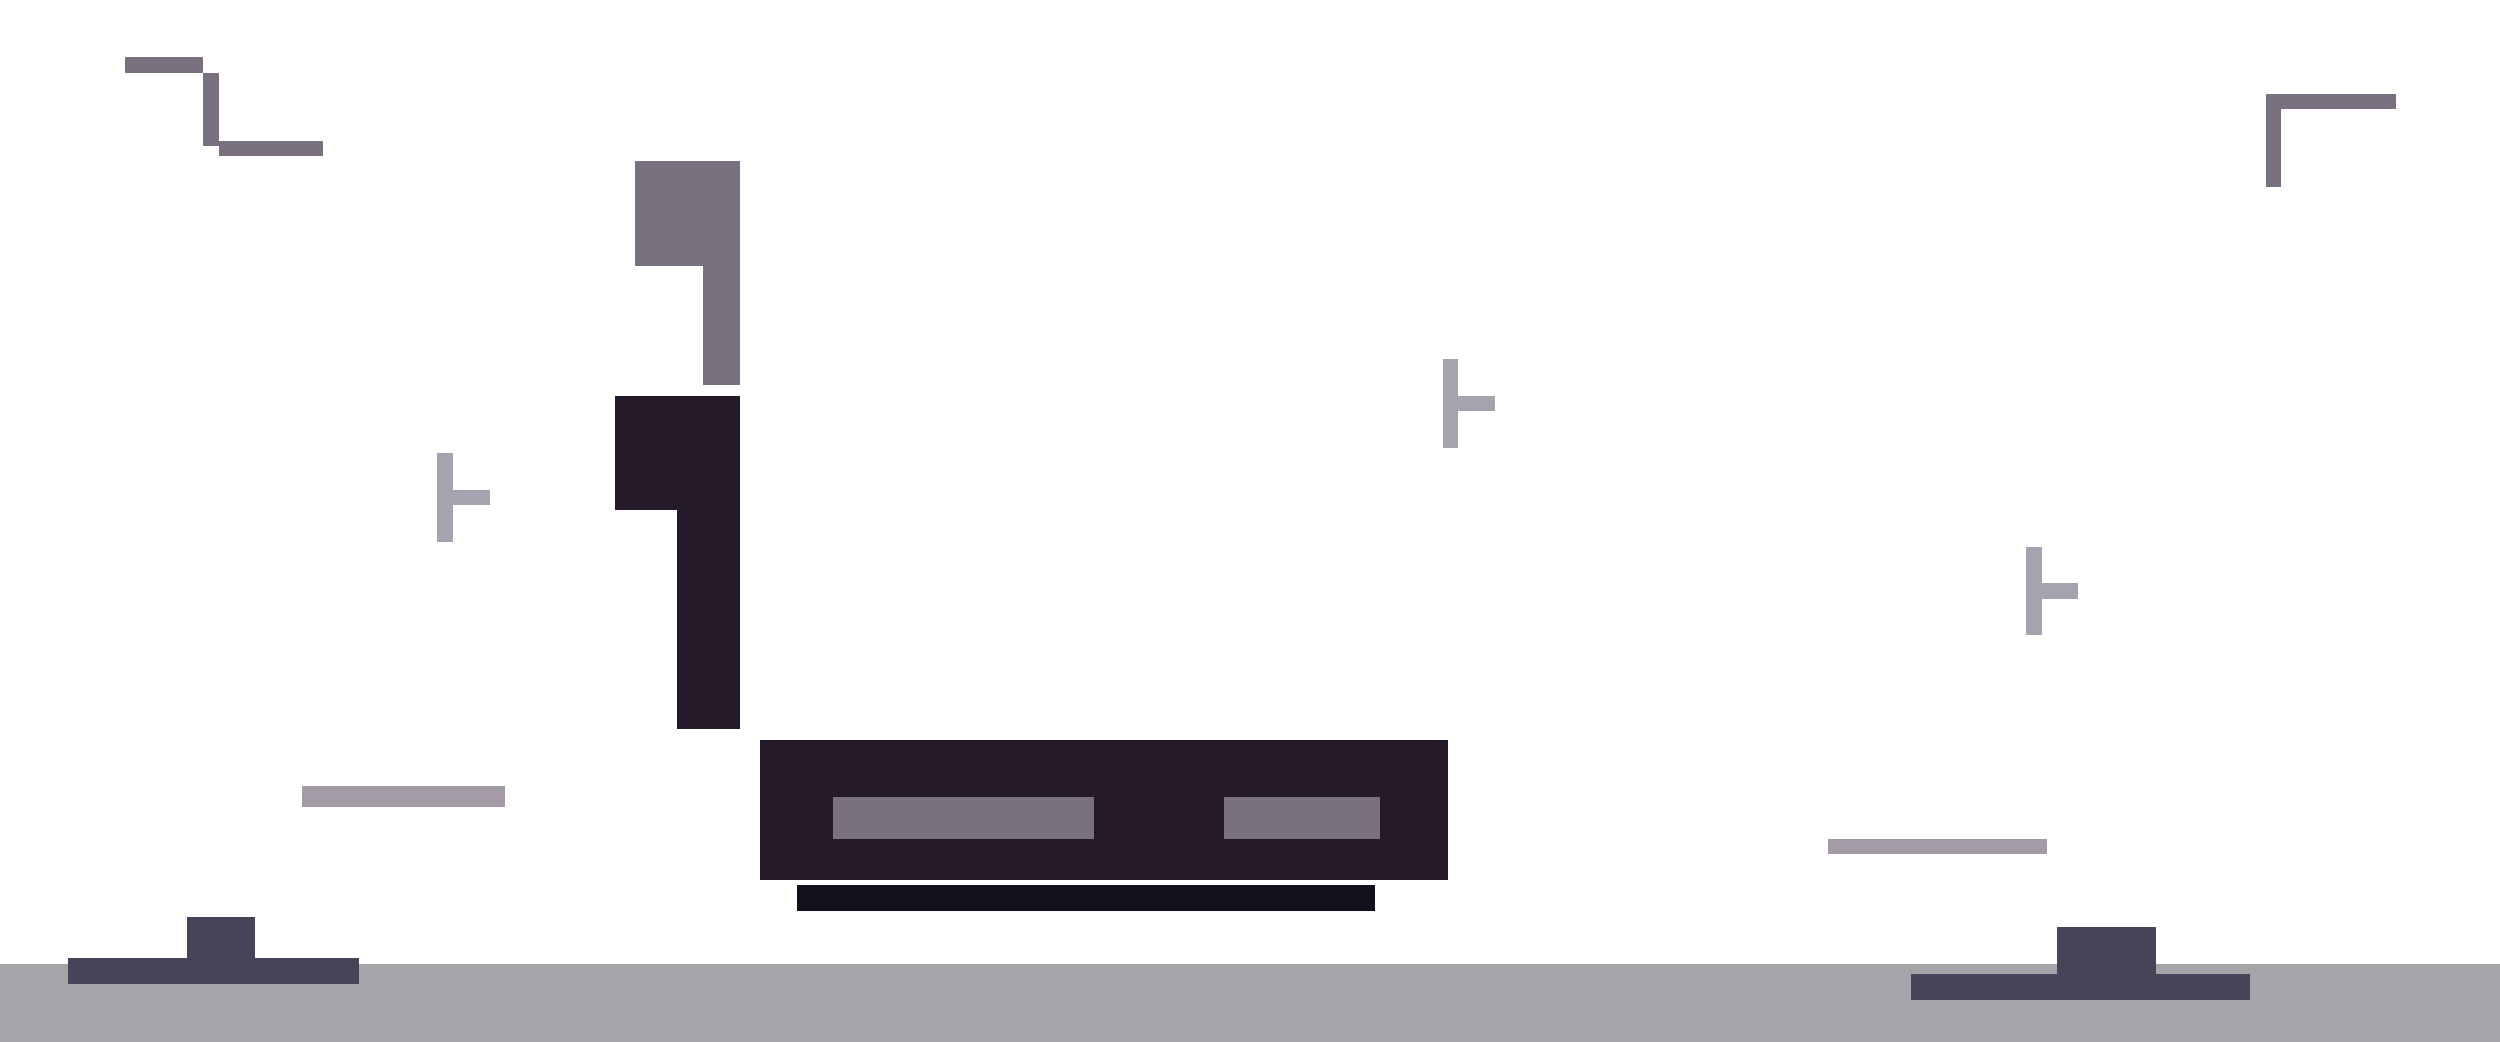
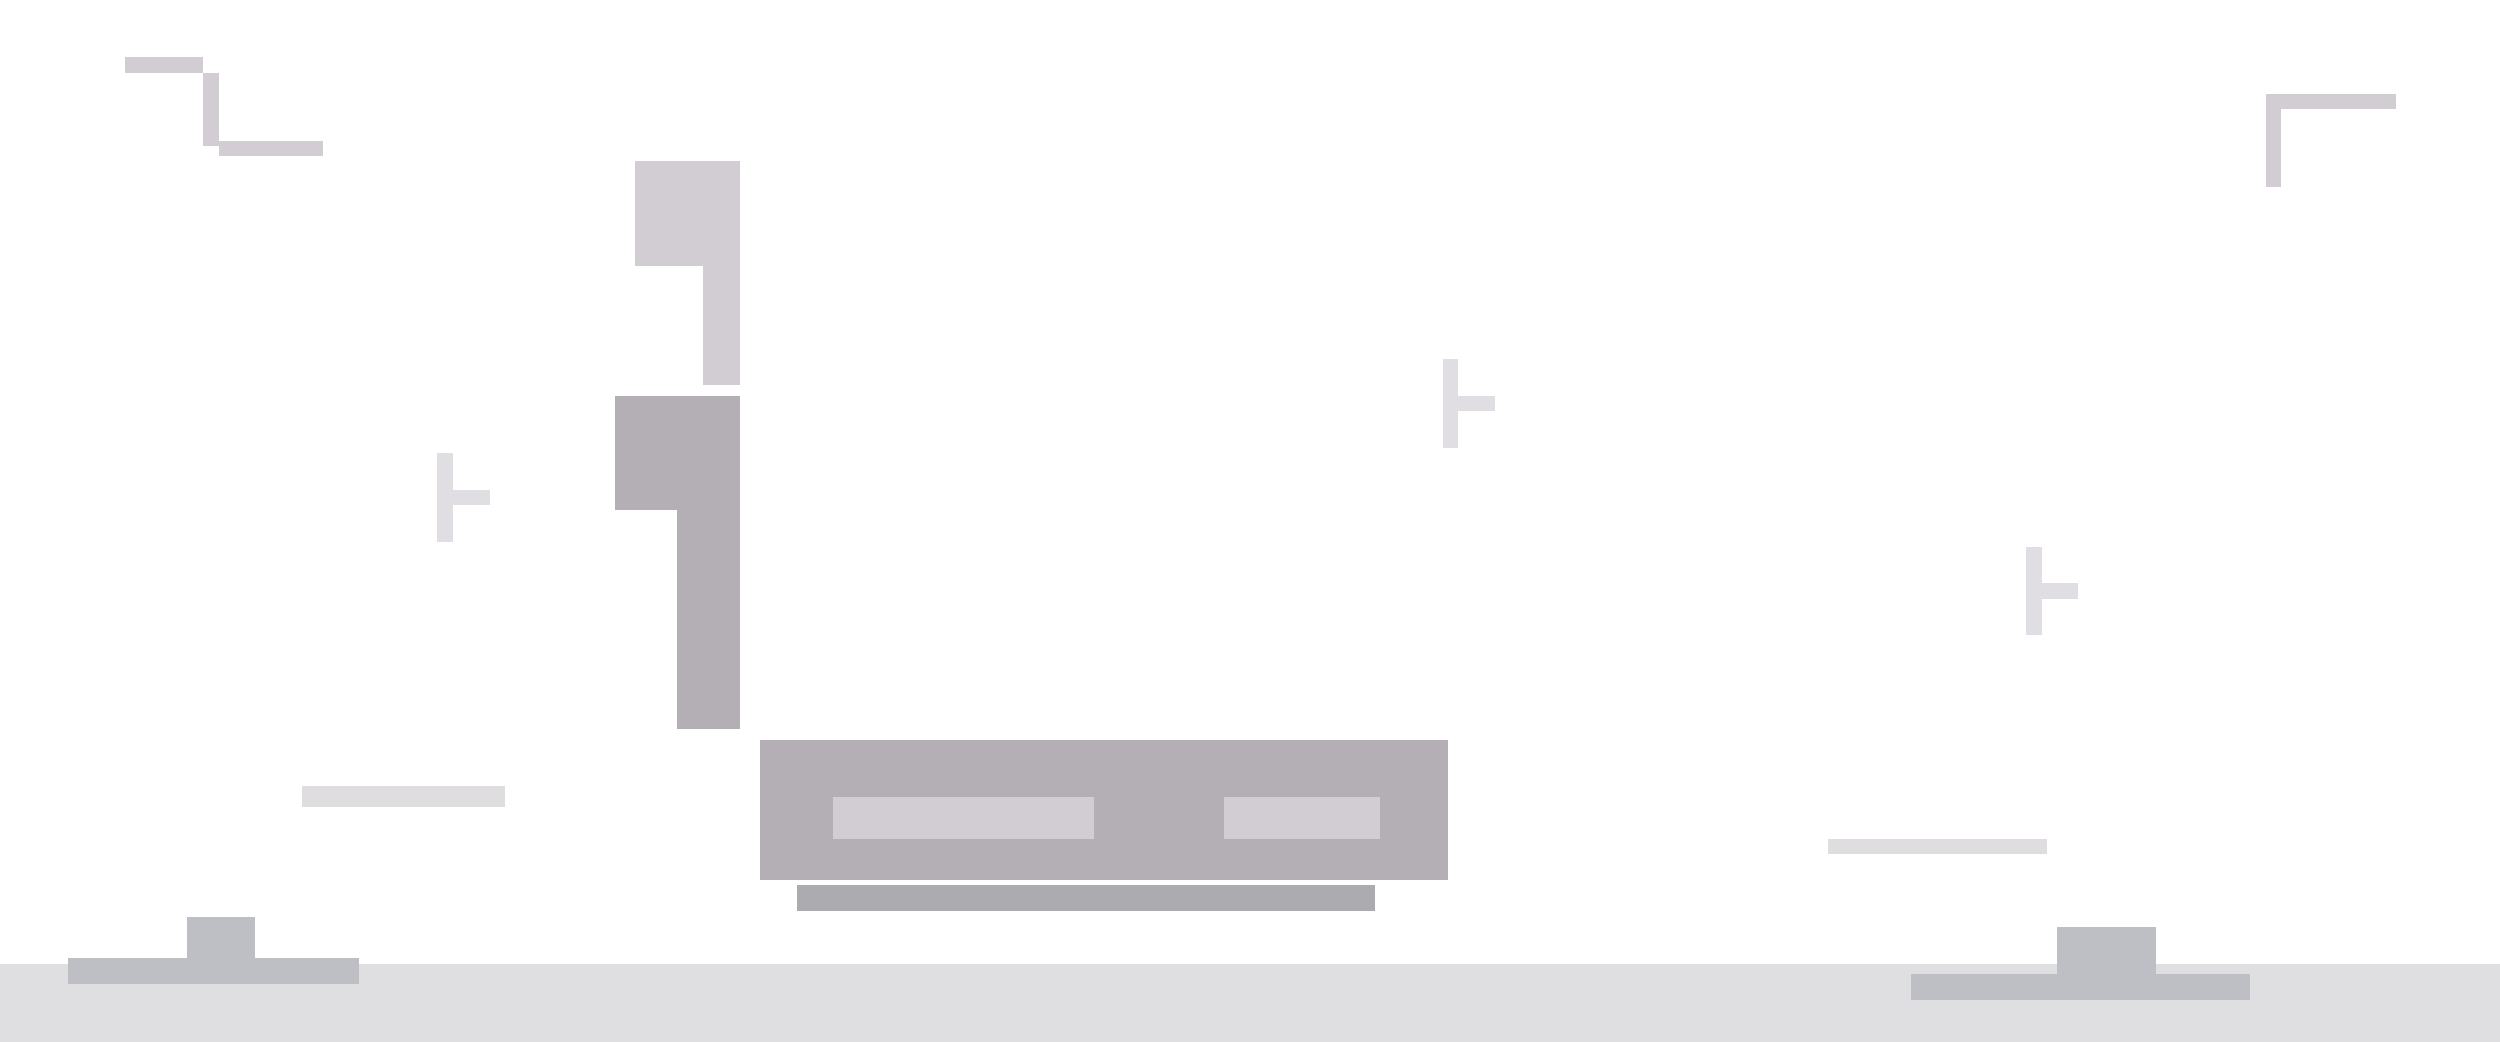
<svg xmlns="http://www.w3.org/2000/svg" viewBox="0 0 480 200" shape-rendering="crispEdges">
-   <rect x="0" y="185" width="480" height="15" fill="#11121d" opacity=".38" />
-   <path d="M13 184h23v-8h13v8h20v5H13zM367 187h28v-9h19v9h18v5h-65z" fill="#454459" />
-   <path d="M24 11h15v3H24zM39 14h3v14h-3zM42 27h20v3H42zM435 18h25v3h-25zM435 21h3v15h-3z" fill="#7a7180" />
-   <rect x="58" y="151" width="39" height="4" fill="#7a7180" opacity=".7" />
-   <rect x="351" y="161" width="42" height="3" fill="#7a7180" opacity=".7" />
-   <path d="M118 76h24v64h-12v-42h-12zM146 142h132v27H146z" fill="#251a29" />
-   <path d="M160 153h50v8h-50zM235 153h30v8h-30zM122 31h20v43h-7V51h-13z" fill="#7a7180" />
-   <rect x="153" y="170" width="111" height="5" fill="#11121d" />
-   <path d="M84 87h3v7h7v3h-7v7h-3z" fill="#777082" opacity=".65" />
-   <path d="M389 105h3v7h7v3h-7v7h-3z" fill="#777082" opacity=".65" />
-   <path d="M277 69h3v7h7v3h-7v7h-3z" fill="#777082" opacity=".65" />
+   <g opacity=".35">
+     <rect x="0" y="185" width="480" height="15" fill="#11121d" opacity=".38" />
+     <path d="M13 184h23v-8h13v8h20v5H13zM367 187h28v-9h19v9h18v5h-65z" fill="#454459" />
+     <path d="M24 11h15v3H24zM39 14h3v14h-3zM42 27h20v3H42zM435 18h25v3h-25zM435 21h3v15h-3z" fill="#7a7180" />
+     <rect x="58" y="151" width="39" height="4" fill="#7a7180" opacity=".7" />
+     <rect x="351" y="161" width="42" height="3" fill="#7a7180" opacity=".7" />
+     <path d="M118 76h24v64h-12v-42h-12zM146 142h132v27H146z" fill="#251a29" />
+     <path d="M160 153h50v8h-50zM235 153h30v8h-30zM122 31h20v43h-7V51h-13z" fill="#7a7180" />
+     <rect x="153" y="170" width="111" height="5" fill="#11121d" />
+     <path d="M84 87h3v7h7v3h-7v7h-3z" fill="#777082" opacity=".65" />
+     <path d="M389 105h3v7h7v3h-7v7h-3z" fill="#777082" opacity=".65" />
+     <path d="M277 69h3v7h7v3h-7v7h-3z" fill="#777082" opacity=".65" />
+   </g>
</svg>
